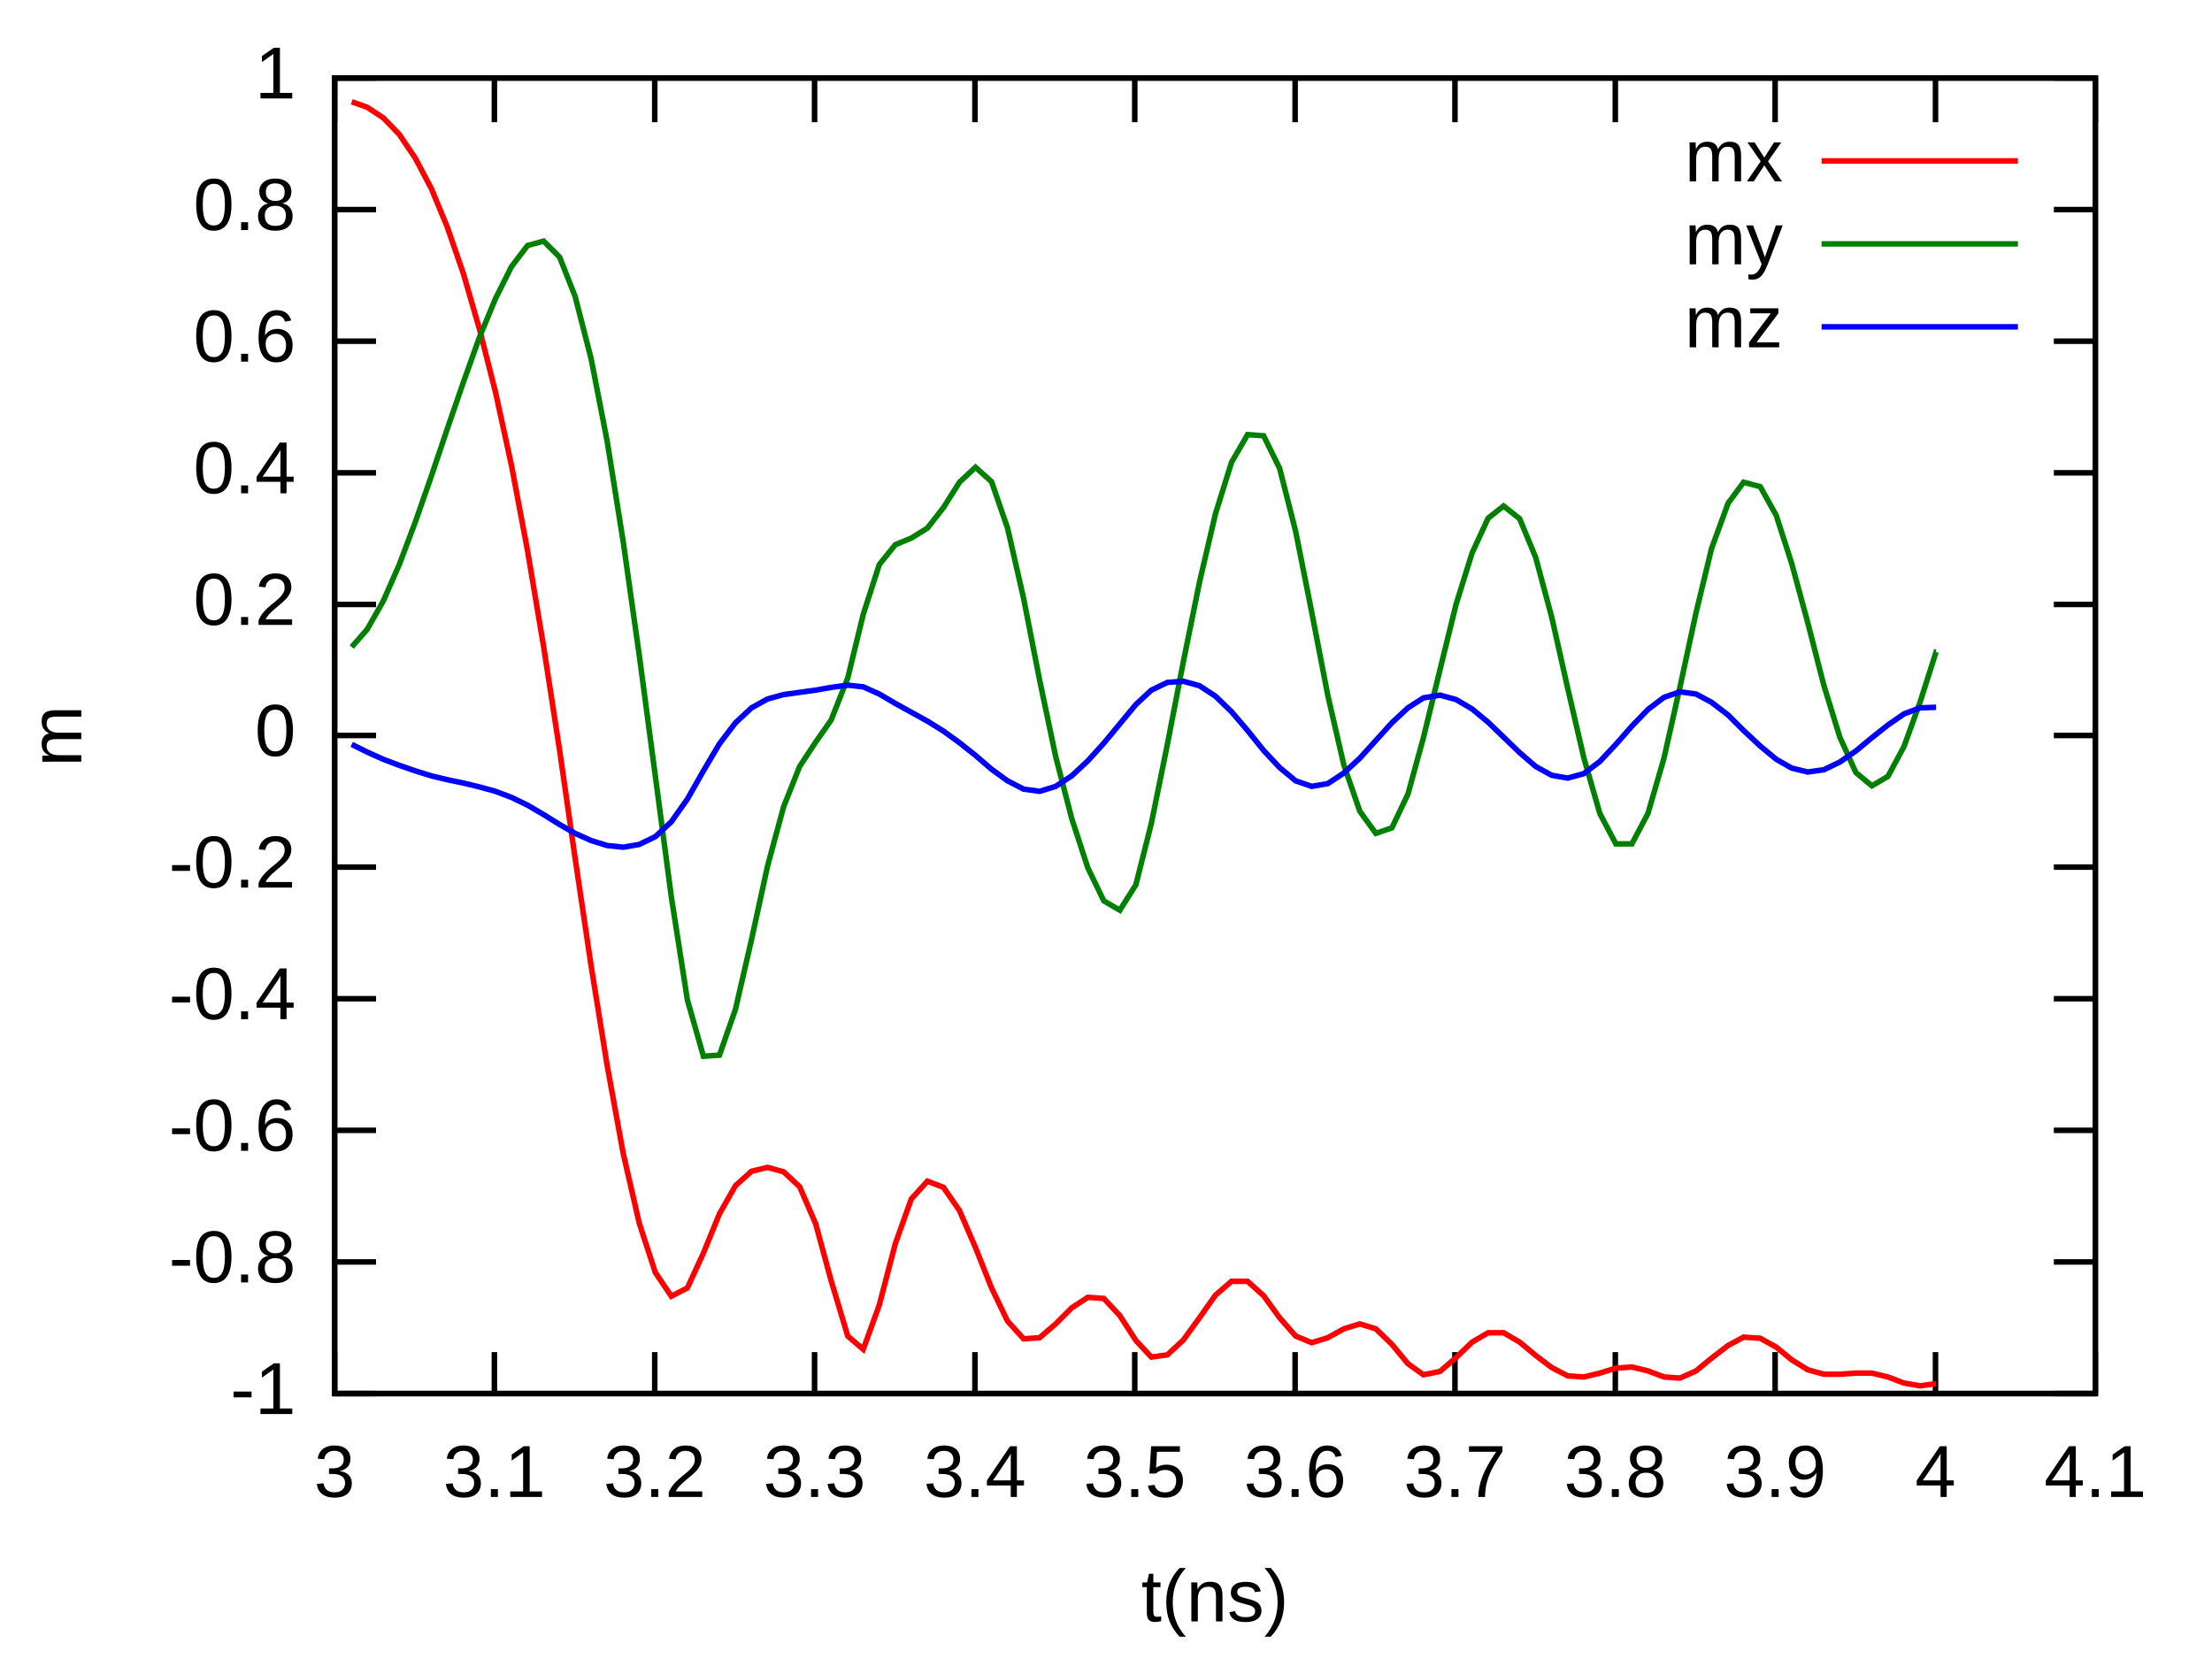
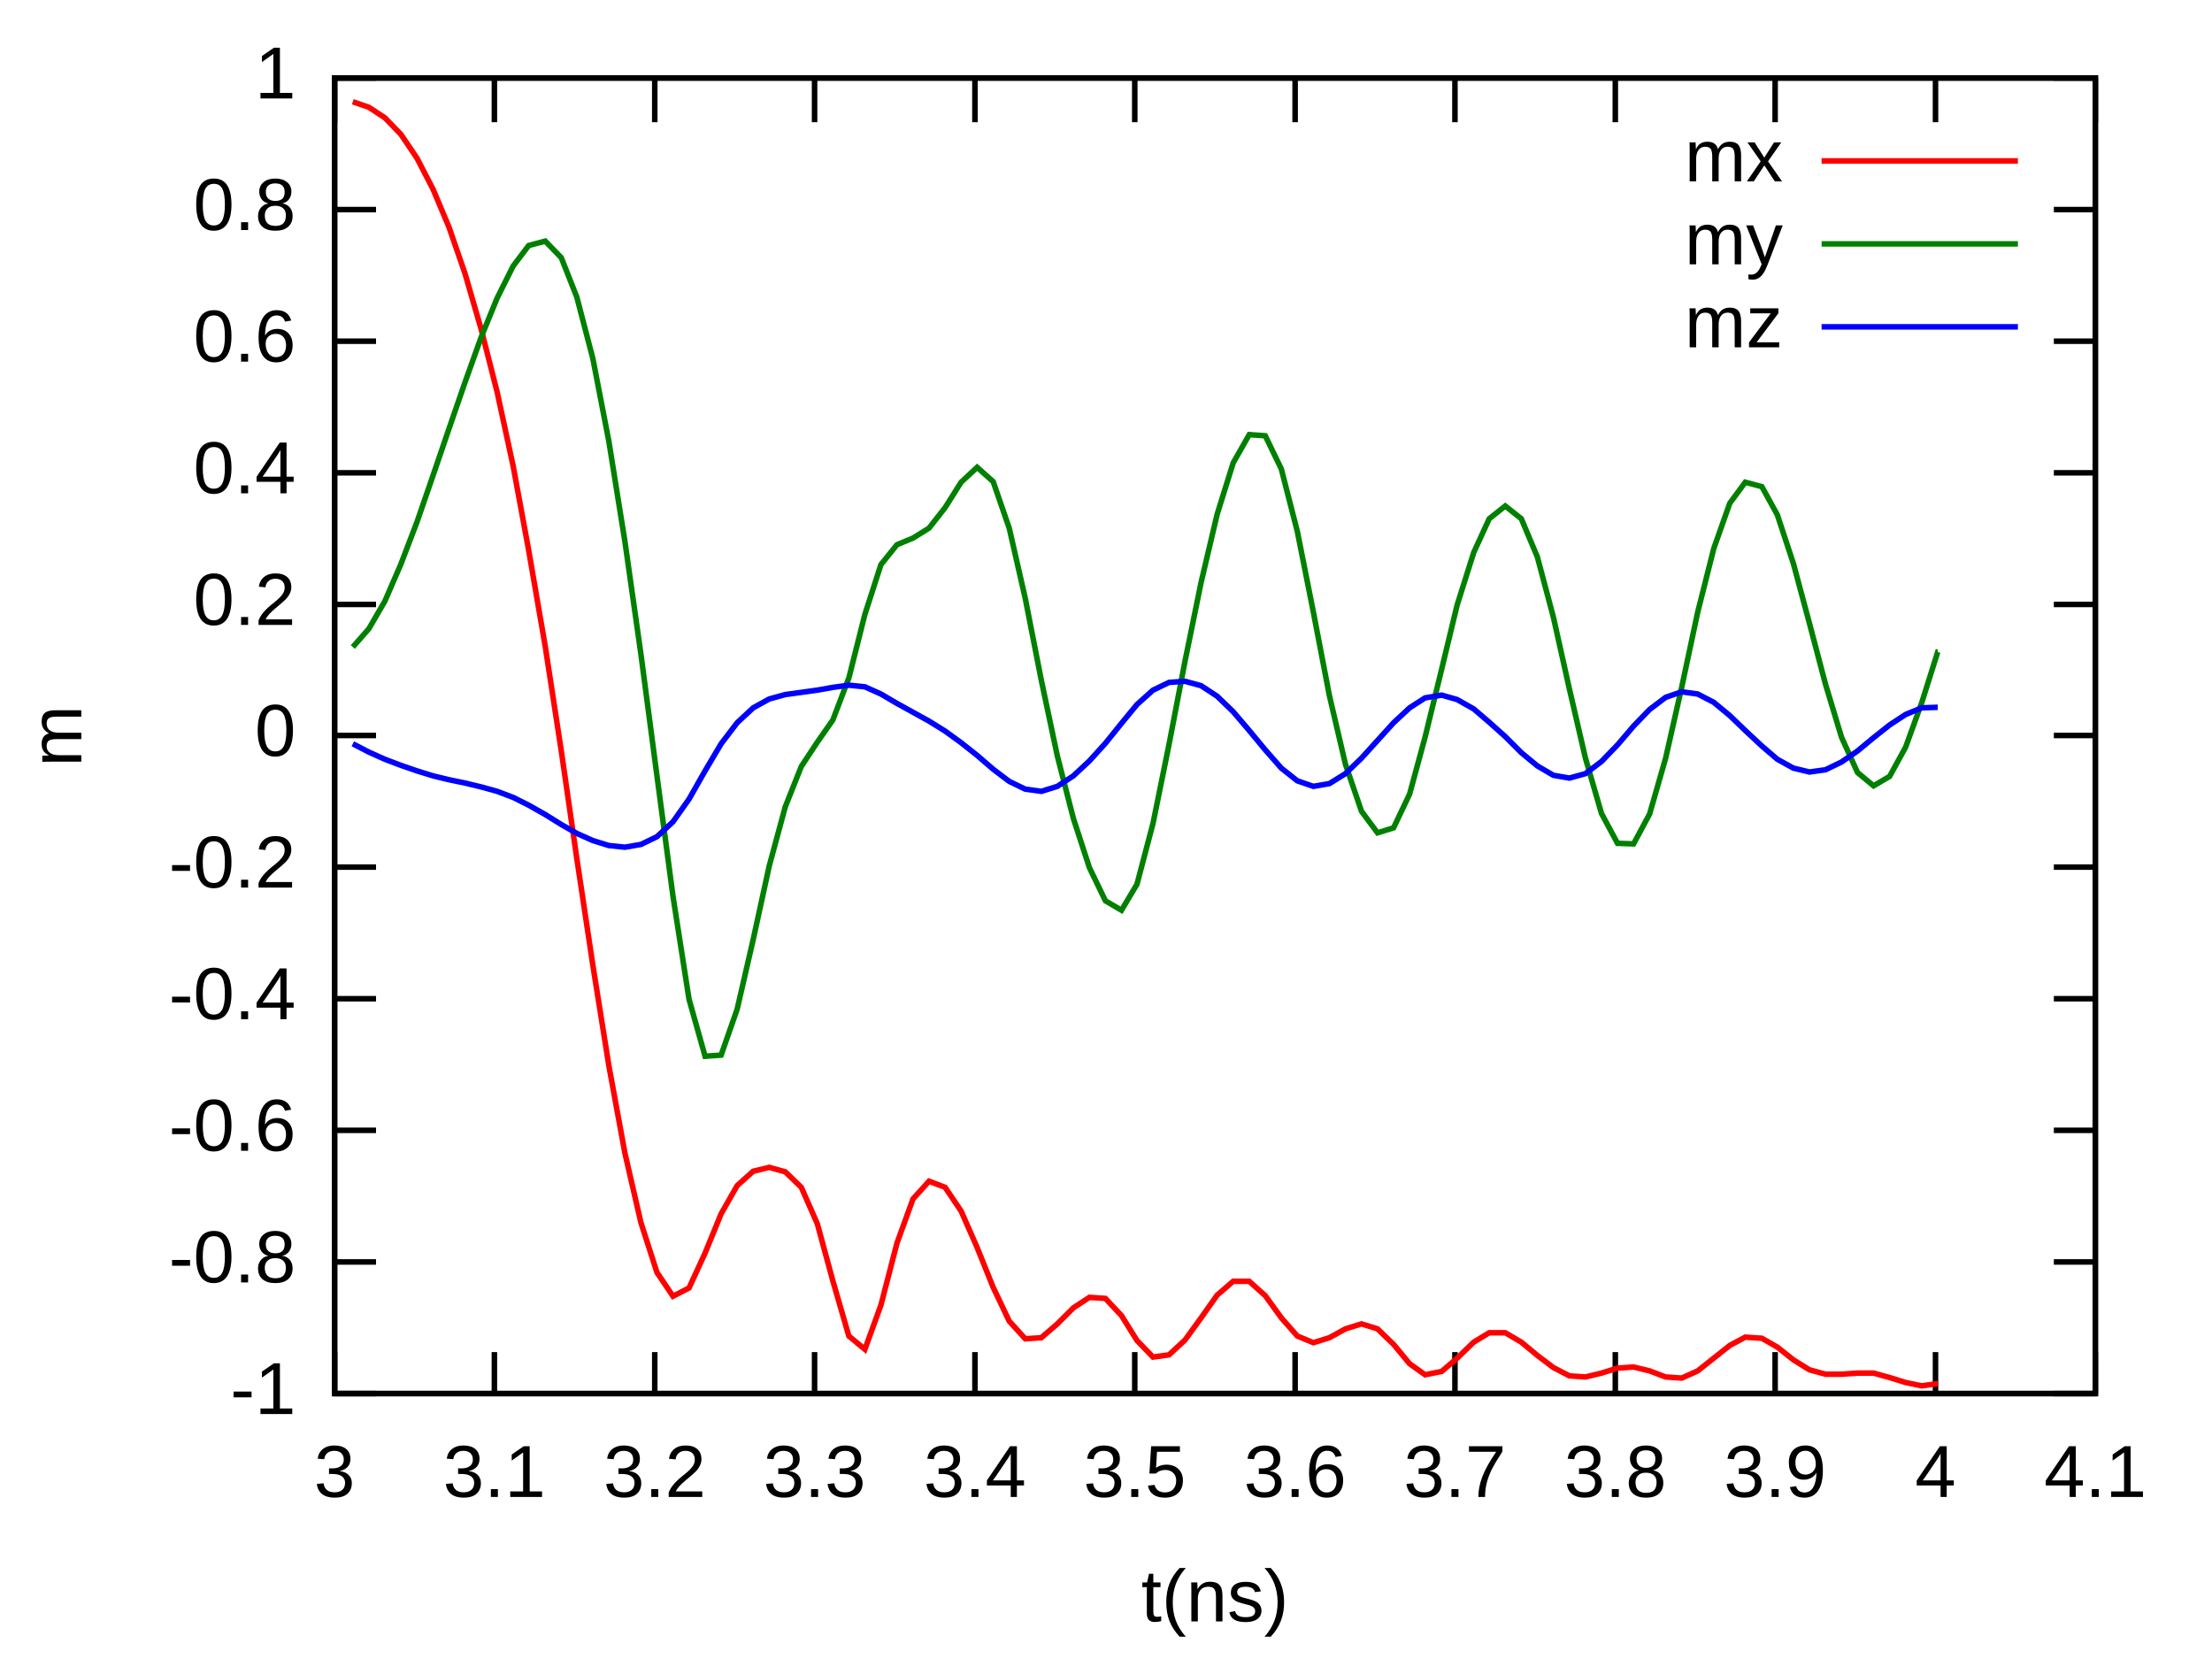
<svg xmlns="http://www.w3.org/2000/svg" xmlns:xlink="http://www.w3.org/1999/xlink" width="400" height="300" viewBox="0 0 400 300">
  <g id="gnuplot_canvas">
    <rect x="0" y="0" width="400" height="300" fill="none" />
    <defs>
      <circle id="gpDot" r="0.5" stroke-width="0.5" />
      <path id="gpPt0" stroke-width="0.267" stroke="currentColor" d="M-1,0 h2 M0,-1 v2" />
      <path id="gpPt1" stroke-width="0.267" stroke="currentColor" d="M-1,-1 L1,1 M1,-1 L-1,1" />
      <path id="gpPt2" stroke-width="0.267" stroke="currentColor" d="M-1,0 L1,0 M0,-1 L0,1 M-1,-1 L1,1 M-1,1 L1,-1" />
      <rect id="gpPt3" stroke-width="0.267" stroke="currentColor" x="-1" y="-1" width="2" height="2" />
      <rect id="gpPt4" stroke-width="0.267" stroke="currentColor" fill="currentColor" x="-1" y="-1" width="2" height="2" />
      <circle id="gpPt5" stroke-width="0.267" stroke="currentColor" cx="0" cy="0" r="1" />
      <use xlink:href="#gpPt5" id="gpPt6" fill="currentColor" stroke="none" />
      <path id="gpPt7" stroke-width="0.267" stroke="currentColor" d="M0,-1.33 L-1.33,0.67 L1.33,0.67 z" />
      <use xlink:href="#gpPt7" id="gpPt8" fill="currentColor" stroke="none" />
      <use xlink:href="#gpPt7" id="gpPt9" stroke="currentColor" transform="rotate(180)" />
      <use xlink:href="#gpPt9" id="gpPt10" fill="currentColor" stroke="none" />
      <use xlink:href="#gpPt3" id="gpPt11" stroke="currentColor" transform="rotate(45)" />
      <use xlink:href="#gpPt11" id="gpPt12" fill="currentColor" stroke="none" />
    </defs>
    <g style="fill:none; color:white; stroke:currentColor; stroke-width:1.00; stroke-linecap:butt; stroke-linejoin:miter">
</g>
    <g style="fill:none; color:black; stroke:currentColor; stroke-width:1.00; stroke-linecap:butt; stroke-linejoin:miter">
-       <path d="M60.5,252.0 L68.0,252.0 M378.9,252.0 L371.4,252.0  h0.01" />
+       <path stroke="black" d="M60.5,252.0 L68.0,252.0 M378.9,252.0 L371.4,252.0  h0.01" />
      <g transform="translate(53.5,255.7)" style="stroke:none; fill:black; font-family:Arial; font-size:10.00pt; text-anchor:end">
        <text>-1</text>
      </g>
-       <path d="M60.5,228.2 L68.0,228.2 M378.9,228.2 L371.4,228.2  h0.01" />
+       <path stroke="black" d="M60.5,228.2 L68.0,228.2 M378.9,228.2 L371.4,228.2  h0.01" />
      <g transform="translate(53.5,231.9)" style="stroke:none; fill:black; font-family:Arial; font-size:10.00pt; text-anchor:end">
        <text>-0.8</text>
      </g>
-       <path d="M60.5,204.4 L68.0,204.4 M378.9,204.4 L371.4,204.4  h0.01" />
+       <path stroke="black" d="M60.5,204.4 L68.0,204.4 M378.9,204.4 L371.4,204.4  h0.01" />
      <g transform="translate(53.5,208.1)" style="stroke:none; fill:black; font-family:Arial; font-size:10.00pt; text-anchor:end">
        <text>-0.6</text>
      </g>
-       <path d="M60.5,180.6 L68.0,180.6 M378.9,180.6 L371.4,180.6  h0.01" />
+       <path stroke="black" d="M60.5,180.6 L68.0,180.6 M378.9,180.6 L371.4,180.6  h0.01" />
      <g transform="translate(53.5,184.3)" style="stroke:none; fill:black; font-family:Arial; font-size:10.00pt; text-anchor:end">
        <text>-0.4</text>
      </g>
-       <path d="M60.5,156.8 L68.0,156.8 M378.9,156.8 L371.4,156.8  h0.01" />
+       <path stroke="black" d="M60.5,156.8 L68.0,156.8 M378.9,156.8 L371.4,156.8  h0.01" />
      <g transform="translate(53.5,160.5)" style="stroke:none; fill:black; font-family:Arial; font-size:10.00pt; text-anchor:end">
        <text>-0.2</text>
      </g>
-       <path d="M60.5,133.0 L68.0,133.0 M378.9,133.0 L371.4,133.0  h0.01" />
+       <path stroke="black" d="M60.5,133.0 L68.0,133.0 M378.9,133.0 L371.4,133.0  h0.01" />
      <g transform="translate(53.5,136.7)" style="stroke:none; fill:black; font-family:Arial; font-size:10.00pt; text-anchor:end">
        <text>0</text>
      </g>
-       <path d="M60.5,109.3 L68.0,109.3 M378.9,109.3 L371.4,109.3  h0.01" />
+       <path stroke="black" d="M60.5,109.3 L68.0,109.3 M378.9,109.3 L371.4,109.3  h0.01" />
      <g transform="translate(53.5,113.0)" style="stroke:none; fill:black; font-family:Arial; font-size:10.00pt; text-anchor:end">
        <text>0.2</text>
      </g>
-       <path d="M60.5,85.5 L68.0,85.5 M378.9,85.5 L371.4,85.5  h0.01" />
+       <path stroke="black" d="M60.5,85.5 L68.0,85.5 M378.9,85.5 L371.4,85.5  h0.01" />
      <g transform="translate(53.5,89.2)" style="stroke:none; fill:black; font-family:Arial; font-size:10.00pt; text-anchor:end">
        <text>0.4</text>
      </g>
-       <path d="M60.5,61.7 L68.0,61.7 M378.9,61.7 L371.4,61.7  h0.01" />
+       <path stroke="black" d="M60.5,61.7 L68.0,61.7 M378.9,61.7 L371.4,61.7  h0.01" />
      <g transform="translate(53.5,65.4)" style="stroke:none; fill:black; font-family:Arial; font-size:10.00pt; text-anchor:end">
        <text>0.6</text>
      </g>
-       <path d="M60.5,37.9 L68.0,37.9 M378.9,37.9 L371.4,37.9  h0.01" />
+       <path stroke="black" d="M60.5,37.9 L68.0,37.9 M378.9,37.9 L371.4,37.9  h0.01" />
      <g transform="translate(53.5,41.6)" style="stroke:none; fill:black; font-family:Arial; font-size:10.00pt; text-anchor:end">
        <text>0.8</text>
      </g>
-       <path d="M60.5,14.1 L68.0,14.1 M378.9,14.1 L371.4,14.1  h0.01" />
+       <path stroke="black" d="M60.5,14.1 L68.0,14.1 M378.9,14.1 L371.4,14.1  h0.01" />
      <g transform="translate(53.5,17.8)" style="stroke:none; fill:black; font-family:Arial; font-size:10.00pt; text-anchor:end">
        <text>1</text>
      </g>
-       <path d="M60.5,252.0 L60.5,244.5 M60.5,14.1 L60.5,21.6  h0.01" />
+       <path stroke="black" d="M60.5,252.0 L60.5,244.5 M60.5,14.1 L60.5,21.6  h0.01" />
      <g transform="translate(60.5,270.7)" style="stroke:none; fill:black; font-family:Arial; font-size:10.00pt; text-anchor:middle">
        <text> 3</text>
      </g>
-       <path d="M89.4,252.0 L89.4,244.5 M89.4,14.1 L89.4,21.6  h0.01" />
+       <path stroke="black" d="M89.4,252.0 L89.4,244.5 M89.4,14.1 L89.4,21.6  h0.01" />
      <g transform="translate(89.4,270.7)" style="stroke:none; fill:black; font-family:Arial; font-size:10.00pt; text-anchor:middle">
        <text> 3.1</text>
      </g>
-       <path d="M118.4,252.0 L118.4,244.5 M118.4,14.1 L118.4,21.6  h0.01" />
+       <path stroke="black" d="M118.4,252.0 L118.4,244.5 M118.4,14.1 L118.4,21.6  h0.01" />
      <g transform="translate(118.4,270.7)" style="stroke:none; fill:black; font-family:Arial; font-size:10.00pt; text-anchor:middle">
        <text> 3.2</text>
      </g>
-       <path d="M147.3,252.0 L147.3,244.5 M147.3,14.1 L147.3,21.6  h0.01" />
+       <path stroke="black" d="M147.3,252.0 L147.3,244.5 M147.3,14.1 L147.3,21.6  h0.01" />
      <g transform="translate(147.3,270.7)" style="stroke:none; fill:black; font-family:Arial; font-size:10.00pt; text-anchor:middle">
        <text> 3.3</text>
      </g>
-       <path d="M176.3,252.0 L176.3,244.5 M176.3,14.1 L176.3,21.6  h0.01" />
+       <path stroke="black" d="M176.3,252.0 L176.3,244.5 M176.3,14.1 L176.3,21.6  h0.01" />
      <g transform="translate(176.3,270.7)" style="stroke:none; fill:black; font-family:Arial; font-size:10.00pt; text-anchor:middle">
        <text> 3.4</text>
      </g>
-       <path d="M205.2,252.0 L205.2,244.5 M205.2,14.1 L205.2,21.6  h0.01" />
+       <path stroke="black" d="M205.2,252.0 L205.2,244.5 M205.2,14.1 L205.2,21.6  h0.01" />
      <g transform="translate(205.2,270.7)" style="stroke:none; fill:black; font-family:Arial; font-size:10.00pt; text-anchor:middle">
        <text> 3.5</text>
      </g>
-       <path d="M234.2,252.0 L234.2,244.5 M234.2,14.1 L234.2,21.6  h0.01" />
+       <path stroke="black" d="M234.2,252.0 L234.2,244.5 M234.2,14.1 L234.2,21.6  h0.01" />
      <g transform="translate(234.2,270.7)" style="stroke:none; fill:black; font-family:Arial; font-size:10.00pt; text-anchor:middle">
        <text> 3.6</text>
      </g>
-       <path d="M263.1,252.0 L263.1,244.5 M263.1,14.1 L263.1,21.6  h0.01" />
+       <path stroke="black" d="M263.1,252.0 L263.1,244.5 M263.1,14.1 L263.1,21.6  h0.01" />
      <g transform="translate(263.1,270.7)" style="stroke:none; fill:black; font-family:Arial; font-size:10.00pt; text-anchor:middle">
        <text> 3.7</text>
      </g>
-       <path d="M292.1,252.0 L292.1,244.5 M292.1,14.1 L292.1,21.6  h0.01" />
+       <path stroke="black" d="M292.1,252.0 L292.1,244.5 M292.1,14.1 L292.1,21.6  h0.01" />
      <g transform="translate(292.1,270.7)" style="stroke:none; fill:black; font-family:Arial; font-size:10.00pt; text-anchor:middle">
        <text> 3.8</text>
      </g>
-       <path d="M321.0,252.0 L321.0,244.5 M321.0,14.1 L321.0,21.6  h0.01" />
+       <path stroke="black" d="M321.0,252.0 L321.0,244.5 M321.0,14.1 L321.0,21.6  h0.01" />
      <g transform="translate(321.0,270.7)" style="stroke:none; fill:black; font-family:Arial; font-size:10.00pt; text-anchor:middle">
        <text> 3.9</text>
      </g>
-       <path d="M350.0,252.0 L350.0,244.5 M350.0,14.1 L350.0,21.6  h0.01" />
+       <path stroke="black" d="M350.0,252.0 L350.0,244.5 M350.0,14.1 L350.0,21.6  h0.01" />
      <g transform="translate(350.0,270.7)" style="stroke:none; fill:black; font-family:Arial; font-size:10.00pt; text-anchor:middle">
        <text> 4</text>
      </g>
-       <path d="M378.9,252.0 L378.9,244.5 M378.9,14.1 L378.9,21.6  h0.01" />
+       <path stroke="black" d="M378.9,252.0 L378.9,244.5 M378.9,14.1 L378.9,21.6  h0.01" />
      <g transform="translate(378.9,270.7)" style="stroke:none; fill:black; font-family:Arial; font-size:10.00pt; text-anchor:middle">
        <text> 4.1</text>
      </g>
-       <path d="M60.5,14.1 L60.5,252.0 L378.9,252.0 L378.9,14.1 L60.5,14.1 Z  h0.01" />
+       <path stroke="black" d="M60.5,14.1 L60.5,252.0 L378.9,252.0 L378.9,14.1 L60.5,14.1 Z  h0.01" />
      <g transform="translate(14.7,133.1) rotate(270)" style="stroke:none; fill:black; font-family:Arial; font-size:10.00pt; text-anchor:middle">
        <text>m </text>
      </g>
      <g transform="translate(219.7,293.2)" style="stroke:none; fill:black; font-family:Arial; font-size:10.00pt; text-anchor:middle">
        <text>t(ns)</text>
      </g>
    </g>
    <g id="gnuplot_plot_1">
      <g style="fill:none; color:red; stroke:currentColor; stroke-width:1.00; stroke-linecap:butt; stroke-linejoin:miter">
        <g transform="translate(322.4,32.8)" style="stroke:none; fill:black; font-family:Arial; font-size:10.00pt; text-anchor:end">
          <text>mx</text>
        </g>
-         <path d="M329.4,29.1 L364.9,29.1 M63.6,18.4 L66.4,19.4 L69.3,21.3 L72.2,24.3 L75.1,28.6 L78.0,34.1    L80.9,41.1 L83.8,49.5 L86.7,59.5 L89.6,70.9 L92.5,84.2 L95.4,99.6 L98.3,116.9 L101.2,135.7    L104.0,155.2 L106.9,174.7 L109.8,192.7 L112.7,208.6 L115.6,221.2 L118.5,230.1 L121.4,234.4 L124.3,232.9    L127.2,226.6 L130.1,219.5 L133.0,214.4 L135.9,211.8 L138.8,211.1 L141.7,211.9 L144.6,214.6 L147.5,221.3    L150.3,231.6 L153.3,241.6 L156.1,244.0 L159.0,236.0 L161.9,224.9 L164.8,216.8 L167.7,213.6 L170.6,214.7    L173.5,218.9 L176.4,225.6 L179.3,232.9 L182.2,238.9 L185.1,242.1 L188.0,241.9 L190.9,239.4 L193.8,236.5    L196.7,234.6 L199.6,234.8 L202.5,237.9 L205.4,242.4 L208.2,245.4 L211.1,245.0 L214.0,242.3 L216.9,238.3    L219.8,234.2 L222.7,231.7 L225.6,231.7 L228.5,234.3 L231.4,238.3 L234.3,241.6 L237.2,242.8 L240.1,241.9    L243.0,240.3 L245.9,239.4 L248.8,240.3 L251.7,243.1 L254.6,246.6 L257.4,248.6 L260.4,248.0 L263.3,245.5    L266.2,242.7 L269.1,241.0 L271.9,241.0 L274.8,242.7 L277.7,245.1 L280.6,247.3 L283.5,248.8 L286.4,249.0    L289.3,248.3 L292.2,247.4 L295.1,247.2 L298.0,247.9 L300.9,249.0 L303.8,249.2 L306.7,247.9 L309.5,245.6    L312.5,243.3 L315.3,241.8 L318.3,242.0 L321.2,243.6 L324.0,245.9 L326.9,247.7 L329.8,248.5 L332.7,248.5    L335.6,248.3 L338.5,248.3 L341.4,249.0 L344.3,250.1 L347.2,250.6 L350.1,250.2  h0.01" />
+         <path d="M329.4,29.1 L364.9,29.1 M63.8,18.4 L66.7,19.4 L69.6,21.3 L72.5,24.3 L75.4,28.6 L78.3,34.2    L81.2,41.1 L84.1,49.5 L87.0,59.5 L89.9,70.9 L92.8,84.3 L95.6,99.5 L98.6,116.9 L101.5,135.8    L104.3,155.2 L107.2,174.5 L110.1,192.7 L113.0,208.5 L115.9,221.1 L118.8,230.1 L121.7,234.4 L124.6,232.9    L127.5,226.6 L130.4,219.5 L133.3,214.4 L136.2,211.8 L139.1,211.1 L142.0,211.9 L144.9,214.7 L147.8,221.3    L150.6,231.6 L153.5,241.6 L156.4,244.0 L159.3,236.0 L162.2,224.8 L165.1,216.8 L168.0,213.6 L170.9,214.7    L173.8,219.0 L176.7,225.6 L179.6,232.8 L182.5,238.9 L185.4,242.1 L188.3,241.9 L191.2,239.4 L194.1,236.5    L197.0,234.6 L199.9,234.8 L202.8,237.9 L205.6,242.4 L208.5,245.4 L211.4,245.0 L214.3,242.3 L217.2,238.3    L220.1,234.2 L223.0,231.7 L225.9,231.7 L228.8,234.3 L231.7,238.3 L234.6,241.6 L237.5,242.8 L240.4,241.9    L243.3,240.3 L246.2,239.4 L249.1,240.3 L252.0,243.1 L254.9,246.6 L257.7,248.6 L260.7,248.0 L263.5,245.6    L266.5,242.7 L269.3,241.0 L272.2,241.0 L275.1,242.7 L278.0,245.1 L280.9,247.3 L283.8,248.8 L286.7,249.0    L289.6,248.3 L292.5,247.4 L295.4,247.2 L298.3,247.9 L301.2,249.0 L304.1,249.2 L307.0,247.9 L309.9,245.6    L312.8,243.3 L315.6,241.8 L318.6,242.0 L321.4,243.6 L324.3,245.9 L327.2,247.7 L330.1,248.5 L333.0,248.5    L335.9,248.3 L338.8,248.3 L341.7,249.1 L344.6,250.0 L347.5,250.6 L350.4,250.2  h0.01" />
      </g>
    </g>
    <g id="gnuplot_plot_2">
      <g style="fill:none; color:green; stroke:currentColor; stroke-width:1.00; stroke-linecap:butt; stroke-linejoin:miter">
        <g transform="translate(322.4,47.8)" style="stroke:none; fill:black; font-family:Arial; font-size:10.00pt; text-anchor:end">
          <text>my</text>
        </g>
-         <path d="M329.4,44.1 L364.9,44.1 M63.6,117.0 L66.4,113.8 L69.3,108.7 L72.2,102.1 L75.1,94.4 L78.0,86.1    L80.9,77.5 L83.8,69.1 L86.7,61.0 L89.6,54.0 L92.5,48.2 L95.4,44.4 L98.3,43.6 L101.2,46.5    L104.0,53.6 L106.9,64.9 L109.8,79.8 L112.7,98.0 L115.6,118.5 L118.5,140.3 L121.4,162.2 L124.3,180.8    L127.2,191.0 L130.1,190.8 L133.0,182.5 L135.9,169.9 L138.8,156.6 L141.7,145.9 L144.6,138.6 L147.5,134.2    L150.3,130.2 L153.3,122.6 L156.1,111.1 L159.0,102.1 L161.9,98.5 L164.8,97.3 L167.7,95.5 L170.6,91.8    L173.5,87.2 L176.4,84.5 L179.3,87.1 L182.2,95.5 L185.1,108.2 L188.0,123.0 L190.9,136.8 L193.8,148.0    L196.7,156.9 L199.6,162.9 L202.5,164.6 L205.4,160.0 L208.2,148.9 L211.1,134.6 L214.0,119.6 L216.9,105.3    L219.8,92.9 L222.7,83.6 L225.6,78.6 L228.5,78.8 L231.4,84.7 L234.3,96.1 L237.2,110.7 L240.1,125.7    L243.0,138.3 L245.9,146.7 L248.8,150.7 L251.7,149.7 L254.6,143.6 L257.4,133.4 L260.4,121.1 L263.3,109.3    L266.2,100.0 L269.1,93.7 L271.9,91.5 L274.8,93.8 L277.7,100.8 L280.6,111.6 L283.5,124.5 L286.4,137.0    L289.3,147.1 L292.2,152.6 L295.1,152.6 L298.0,147.1 L300.9,137.1 L303.8,124.2 L306.7,110.8 L309.5,99.2    L312.5,91.0 L315.3,87.2 L318.3,88.0 L321.2,93.2 L324.0,101.9 L326.9,112.6 L329.8,123.9 L332.7,133.3    L335.6,139.7 L338.5,142.1 L341.4,140.4 L344.3,135.0 L347.2,127.0 L350.1,117.9  h0.01" />
+         <path d="M329.4,44.1 L364.9,44.1 M63.8,117.0 L66.7,113.7 L69.6,108.7 L72.5,102.0 L75.4,94.4 L78.3,86.0    L81.2,77.5 L84.1,69.1 L87.0,61.0 L89.9,53.9 L92.8,48.1 L95.6,44.4 L98.6,43.6 L101.5,46.6    L104.3,53.7 L107.2,64.8 L110.1,79.8 L113.0,97.9 L115.9,118.3 L118.8,140.3 L121.7,162.1 L124.6,180.7    L127.5,191.0 L130.4,190.8 L133.3,182.5 L136.2,169.9 L139.1,156.6 L142.0,145.9 L144.9,138.6 L147.8,134.2    L150.6,130.2 L153.5,122.6 L156.4,111.1 L159.3,102.1 L162.2,98.5 L165.1,97.3 L168.0,95.5 L170.9,91.8    L173.8,87.2 L176.7,84.5 L179.6,87.1 L182.5,95.5 L185.4,108.2 L188.3,123.0 L191.2,136.7 L194.1,148.0    L197.0,156.9 L199.9,162.9 L202.8,164.6 L205.6,159.9 L208.5,148.9 L211.4,134.6 L214.3,119.5 L217.2,105.3    L220.1,93.0 L223.0,83.7 L225.9,78.6 L228.8,78.8 L231.7,84.8 L234.6,96.1 L237.5,110.7 L240.4,125.8    L243.3,138.2 L246.2,146.7 L249.1,150.6 L252.0,149.7 L254.9,143.6 L257.7,133.3 L260.7,121.0 L263.5,109.4    L266.5,99.9 L269.3,93.8 L272.2,91.5 L275.1,93.8 L278.0,100.7 L280.9,111.6 L283.8,124.6 L286.7,137.1    L289.6,147.1 L292.5,152.5 L295.4,152.6 L298.3,147.2 L301.2,137.1 L304.1,124.3 L307.0,110.7 L309.9,99.2    L312.8,91.0 L315.6,87.2 L318.6,88.0 L321.4,93.1 L324.3,101.9 L327.2,112.7 L330.1,123.7 L333.0,133.3    L335.9,139.7 L338.8,142.1 L341.7,140.4 L344.6,135.1 L347.5,127.1 L350.4,117.9  h0.01" />
      </g>
    </g>
    <g id="gnuplot_plot_3">
      <g style="fill:none; color:blue; stroke:currentColor; stroke-width:1.00; stroke-linecap:butt; stroke-linejoin:miter">
        <g transform="translate(322.4,62.8)" style="stroke:none; fill:black; font-family:Arial; font-size:10.00pt; text-anchor:end">
          <text>mz</text>
        </g>
-         <path d="M329.4,59.1 L364.9,59.1 M63.6,134.6 L66.4,136.0 L69.3,137.3 L72.2,138.4 L75.1,139.4 L78.0,140.3    L80.9,141.0 L83.8,141.6 L86.7,142.3 L89.6,143.1 L92.5,144.2 L95.4,145.6 L98.3,147.3 L101.2,149.1    L104.0,150.7 L106.9,152.0 L109.8,152.9 L112.7,153.2 L115.6,152.7 L118.5,151.3 L121.4,148.6 L124.3,144.5    L127.2,139.4 L130.1,134.5 L133.0,130.7 L135.9,128.0 L138.8,126.4 L141.7,125.6 L144.6,125.2 L147.5,124.8    L150.3,124.3 L153.3,123.9 L156.1,124.2 L159.0,125.5 L161.9,127.2 L164.8,128.8 L167.7,130.4 L170.6,132.2    L173.5,134.3 L176.4,136.6 L179.3,139.1 L182.2,141.2 L185.1,142.7 L188.0,143.1 L190.9,142.2 L193.8,140.3    L196.7,137.6 L199.6,134.4 L202.5,130.9 L205.4,127.4 L208.2,124.8 L211.1,123.4 L214.0,123.2 L216.9,124.0    L219.8,125.9 L222.7,128.7 L225.6,132.1 L228.5,135.7 L231.4,138.8 L234.3,141.2 L237.2,142.2 L240.1,141.7    L243.0,139.8 L245.9,137.1 L248.8,133.9 L251.7,130.7 L254.6,128.0 L257.4,126.2 L260.4,125.7 L263.3,126.5    L266.2,128.2 L269.1,130.6 L271.9,133.3 L274.8,136.1 L277.7,138.6 L280.6,140.2 L283.5,140.7 L286.4,139.9    L289.3,137.7 L292.2,134.6 L295.1,131.3 L298.0,128.3 L300.9,126.1 L303.8,125.1 L306.7,125.5 L309.5,127.0    L312.5,129.3 L315.3,132.1 L318.3,134.9 L321.2,137.3 L324.0,138.9 L326.9,139.6 L329.8,139.2 L332.7,137.8    L335.6,135.8 L338.5,133.4 L341.4,131.1 L344.3,129.1 L347.2,128.0 L350.1,127.9  h0.01" />
+         <path d="M329.4,59.1 L364.9,59.1 M63.8,134.5 L66.7,136.0 L69.6,137.3 L72.5,138.4 L75.4,139.4 L78.3,140.3    L81.2,141.0 L84.1,141.6 L87.0,142.3 L89.9,143.1 L92.8,144.2 L95.6,145.6 L98.6,147.3 L101.5,149.1    L104.3,150.7 L107.2,152.0 L110.1,152.9 L113.0,153.2 L115.9,152.7 L118.8,151.3 L121.7,148.6 L124.6,144.5    L127.5,139.4 L130.4,134.5 L133.3,130.7 L136.2,128.0 L139.1,126.4 L142.0,125.6 L144.9,125.2 L147.8,124.8    L150.6,124.3 L153.5,123.9 L156.4,124.2 L159.3,125.5 L162.2,127.2 L165.1,128.8 L168.0,130.4 L170.9,132.2    L173.8,134.3 L176.7,136.6 L179.6,139.1 L182.5,141.3 L185.4,142.7 L188.3,143.1 L191.2,142.2 L194.1,140.3    L197.0,137.6 L199.9,134.4 L202.8,130.8 L205.6,127.4 L208.5,124.8 L211.4,123.4 L214.3,123.2 L217.2,124.0    L220.1,125.9 L223.0,128.7 L225.9,132.1 L228.8,135.6 L231.7,138.9 L234.6,141.2 L237.5,142.2 L240.4,141.7    L243.3,139.9 L246.2,137.1 L249.1,133.9 L252.0,130.7 L254.9,128.0 L257.7,126.2 L260.7,125.7 L263.5,126.5    L266.5,128.2 L269.3,130.6 L272.2,133.2 L275.1,136.1 L278.0,138.5 L280.9,140.2 L283.8,140.7 L286.7,139.9    L289.6,137.7 L292.5,134.7 L295.4,131.3 L298.3,128.3 L301.2,126.1 L304.1,125.1 L307.0,125.5 L309.9,127.0    L312.8,129.4 L315.6,132.1 L318.6,134.9 L321.4,137.3 L324.3,138.9 L327.2,139.6 L330.1,139.2 L333.0,137.8    L335.9,135.8 L338.8,133.4 L341.7,131.1 L344.6,129.2 L347.5,128.0 L350.4,127.9  h0.01" />
      </g>
    </g>
    <g style="fill:none; color:black; stroke:currentColor; stroke-width:1.00; stroke-linecap:butt; stroke-linejoin:miter">
-       <path d="M60.5,14.1 L60.5,252.0 L378.9,252.0 L378.9,14.1 L60.5,14.1 Z  h0.01" />
+       <path stroke="black" d="M60.5,14.1 L60.5,252.0 L378.9,252.0 L378.9,14.1 L60.5,14.1 Z  h0.01" />
    </g>
  </g>
</svg>
